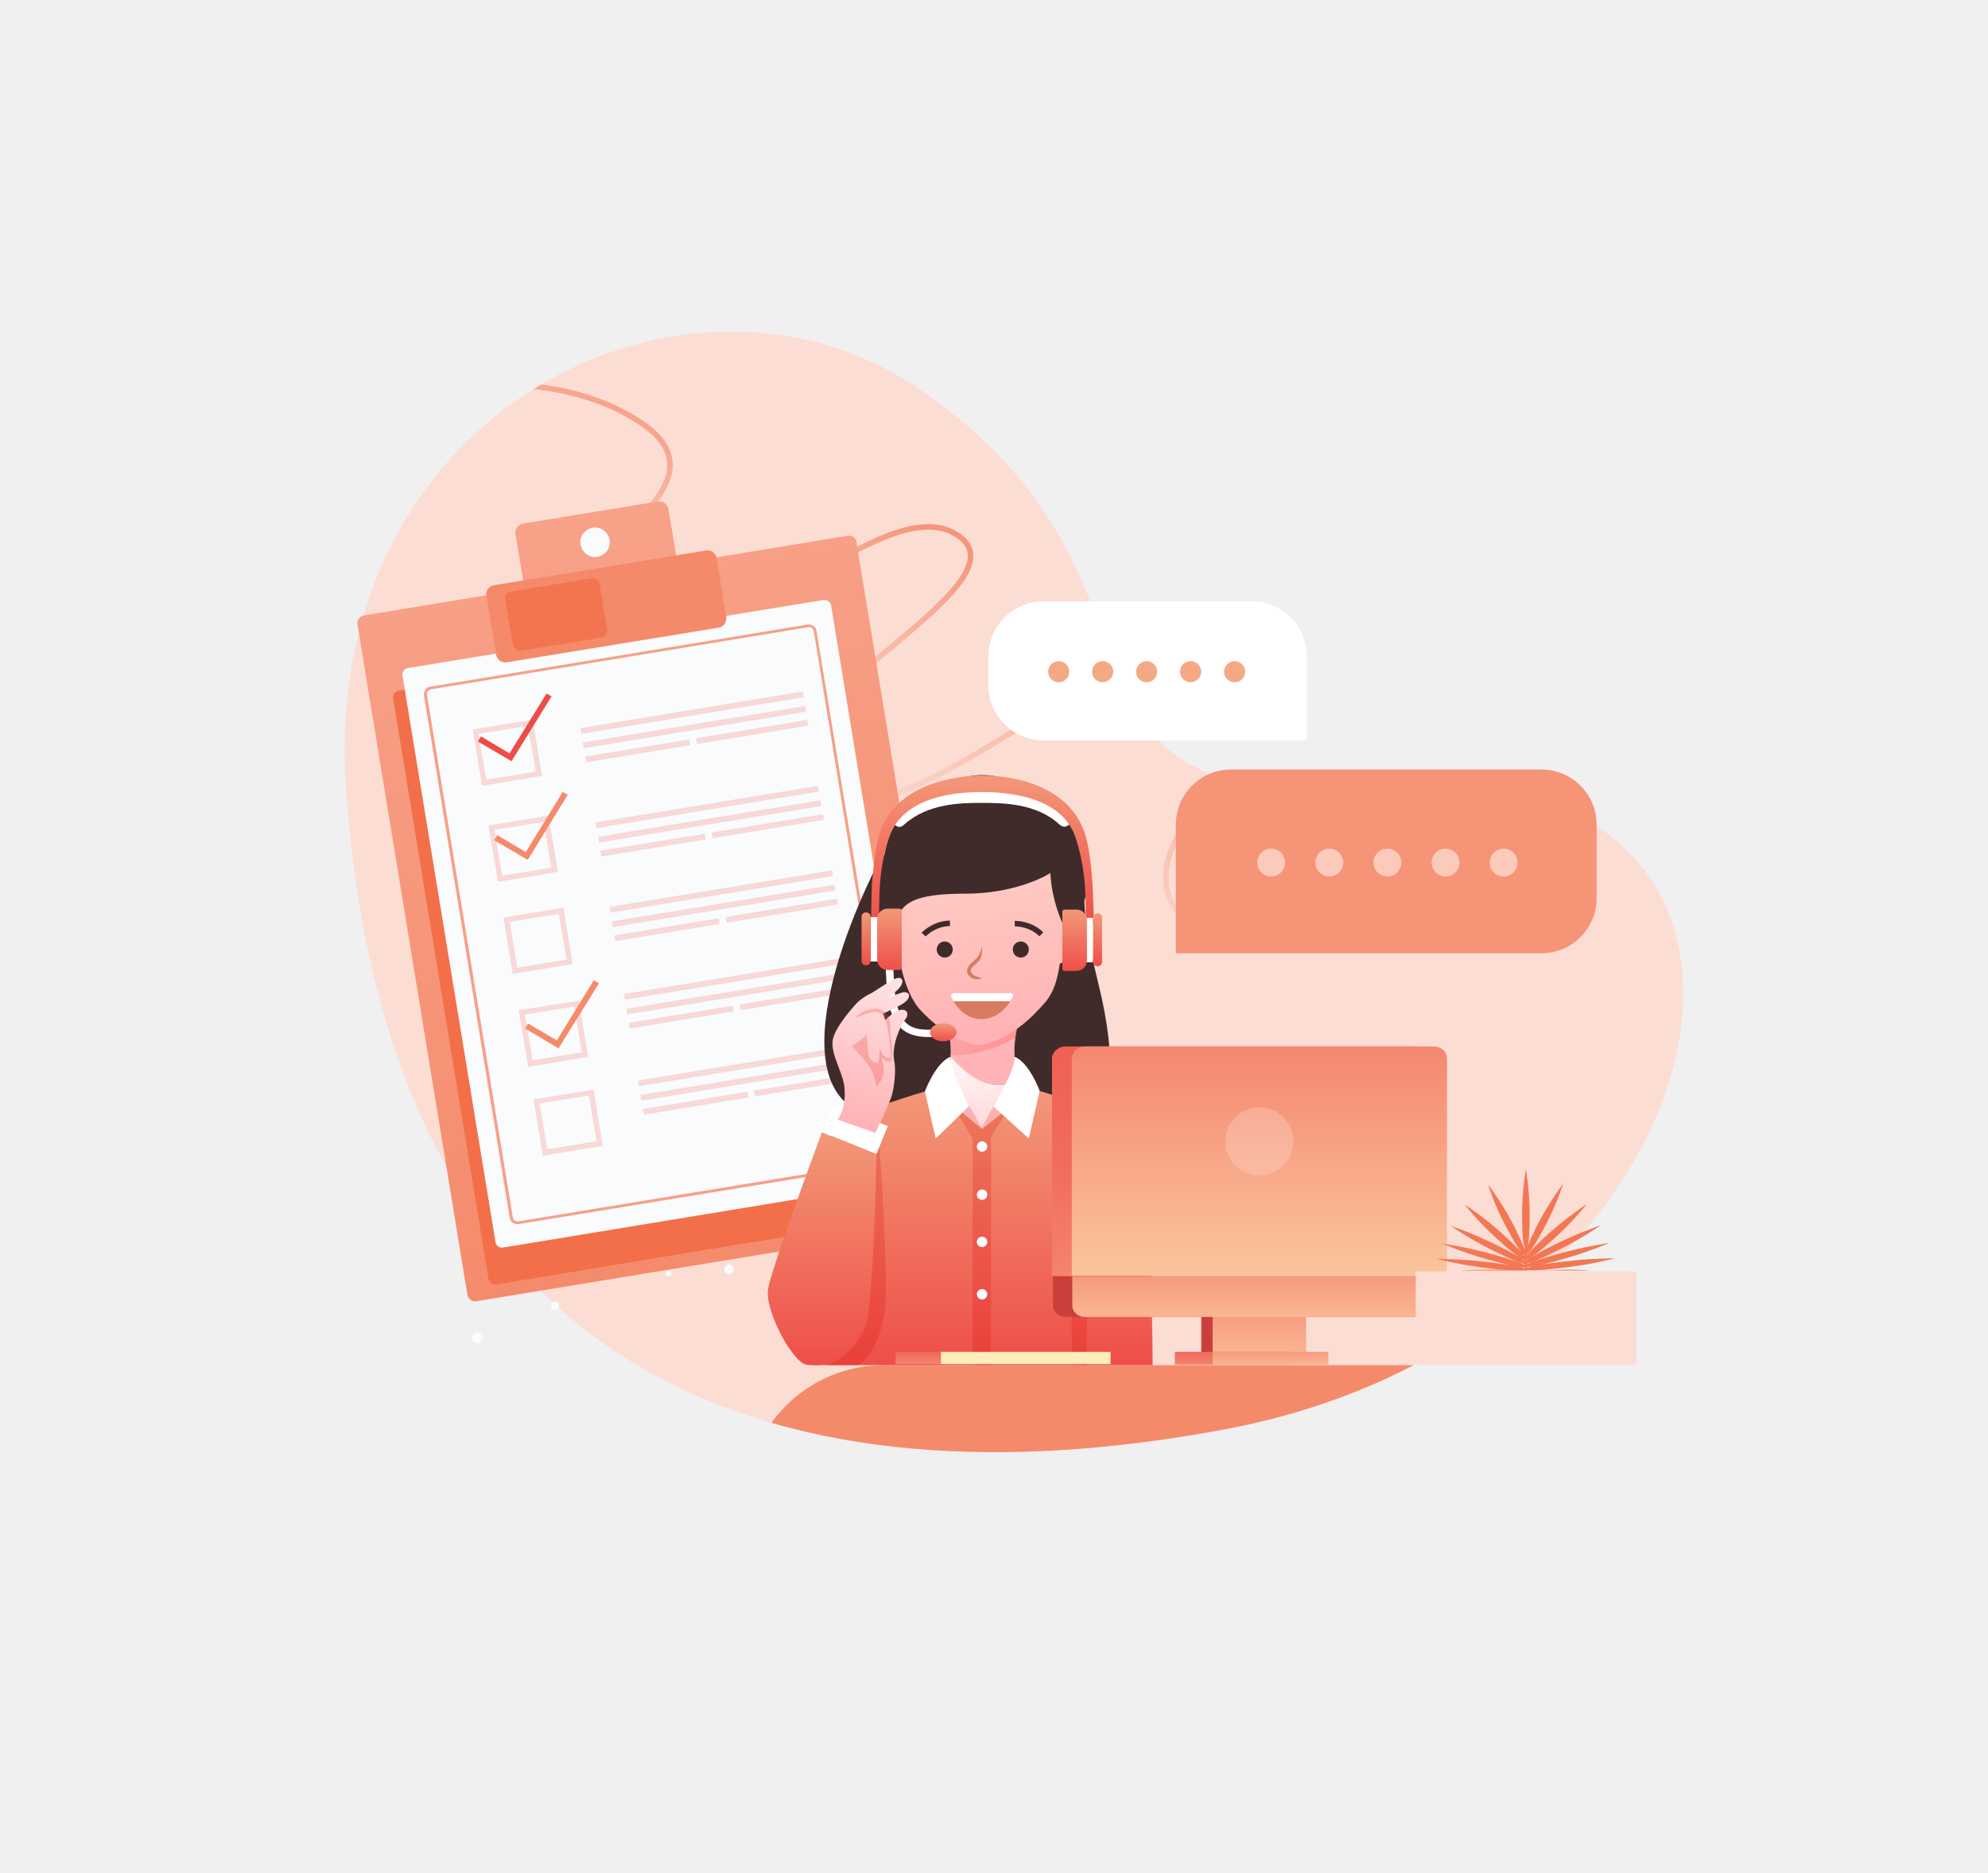
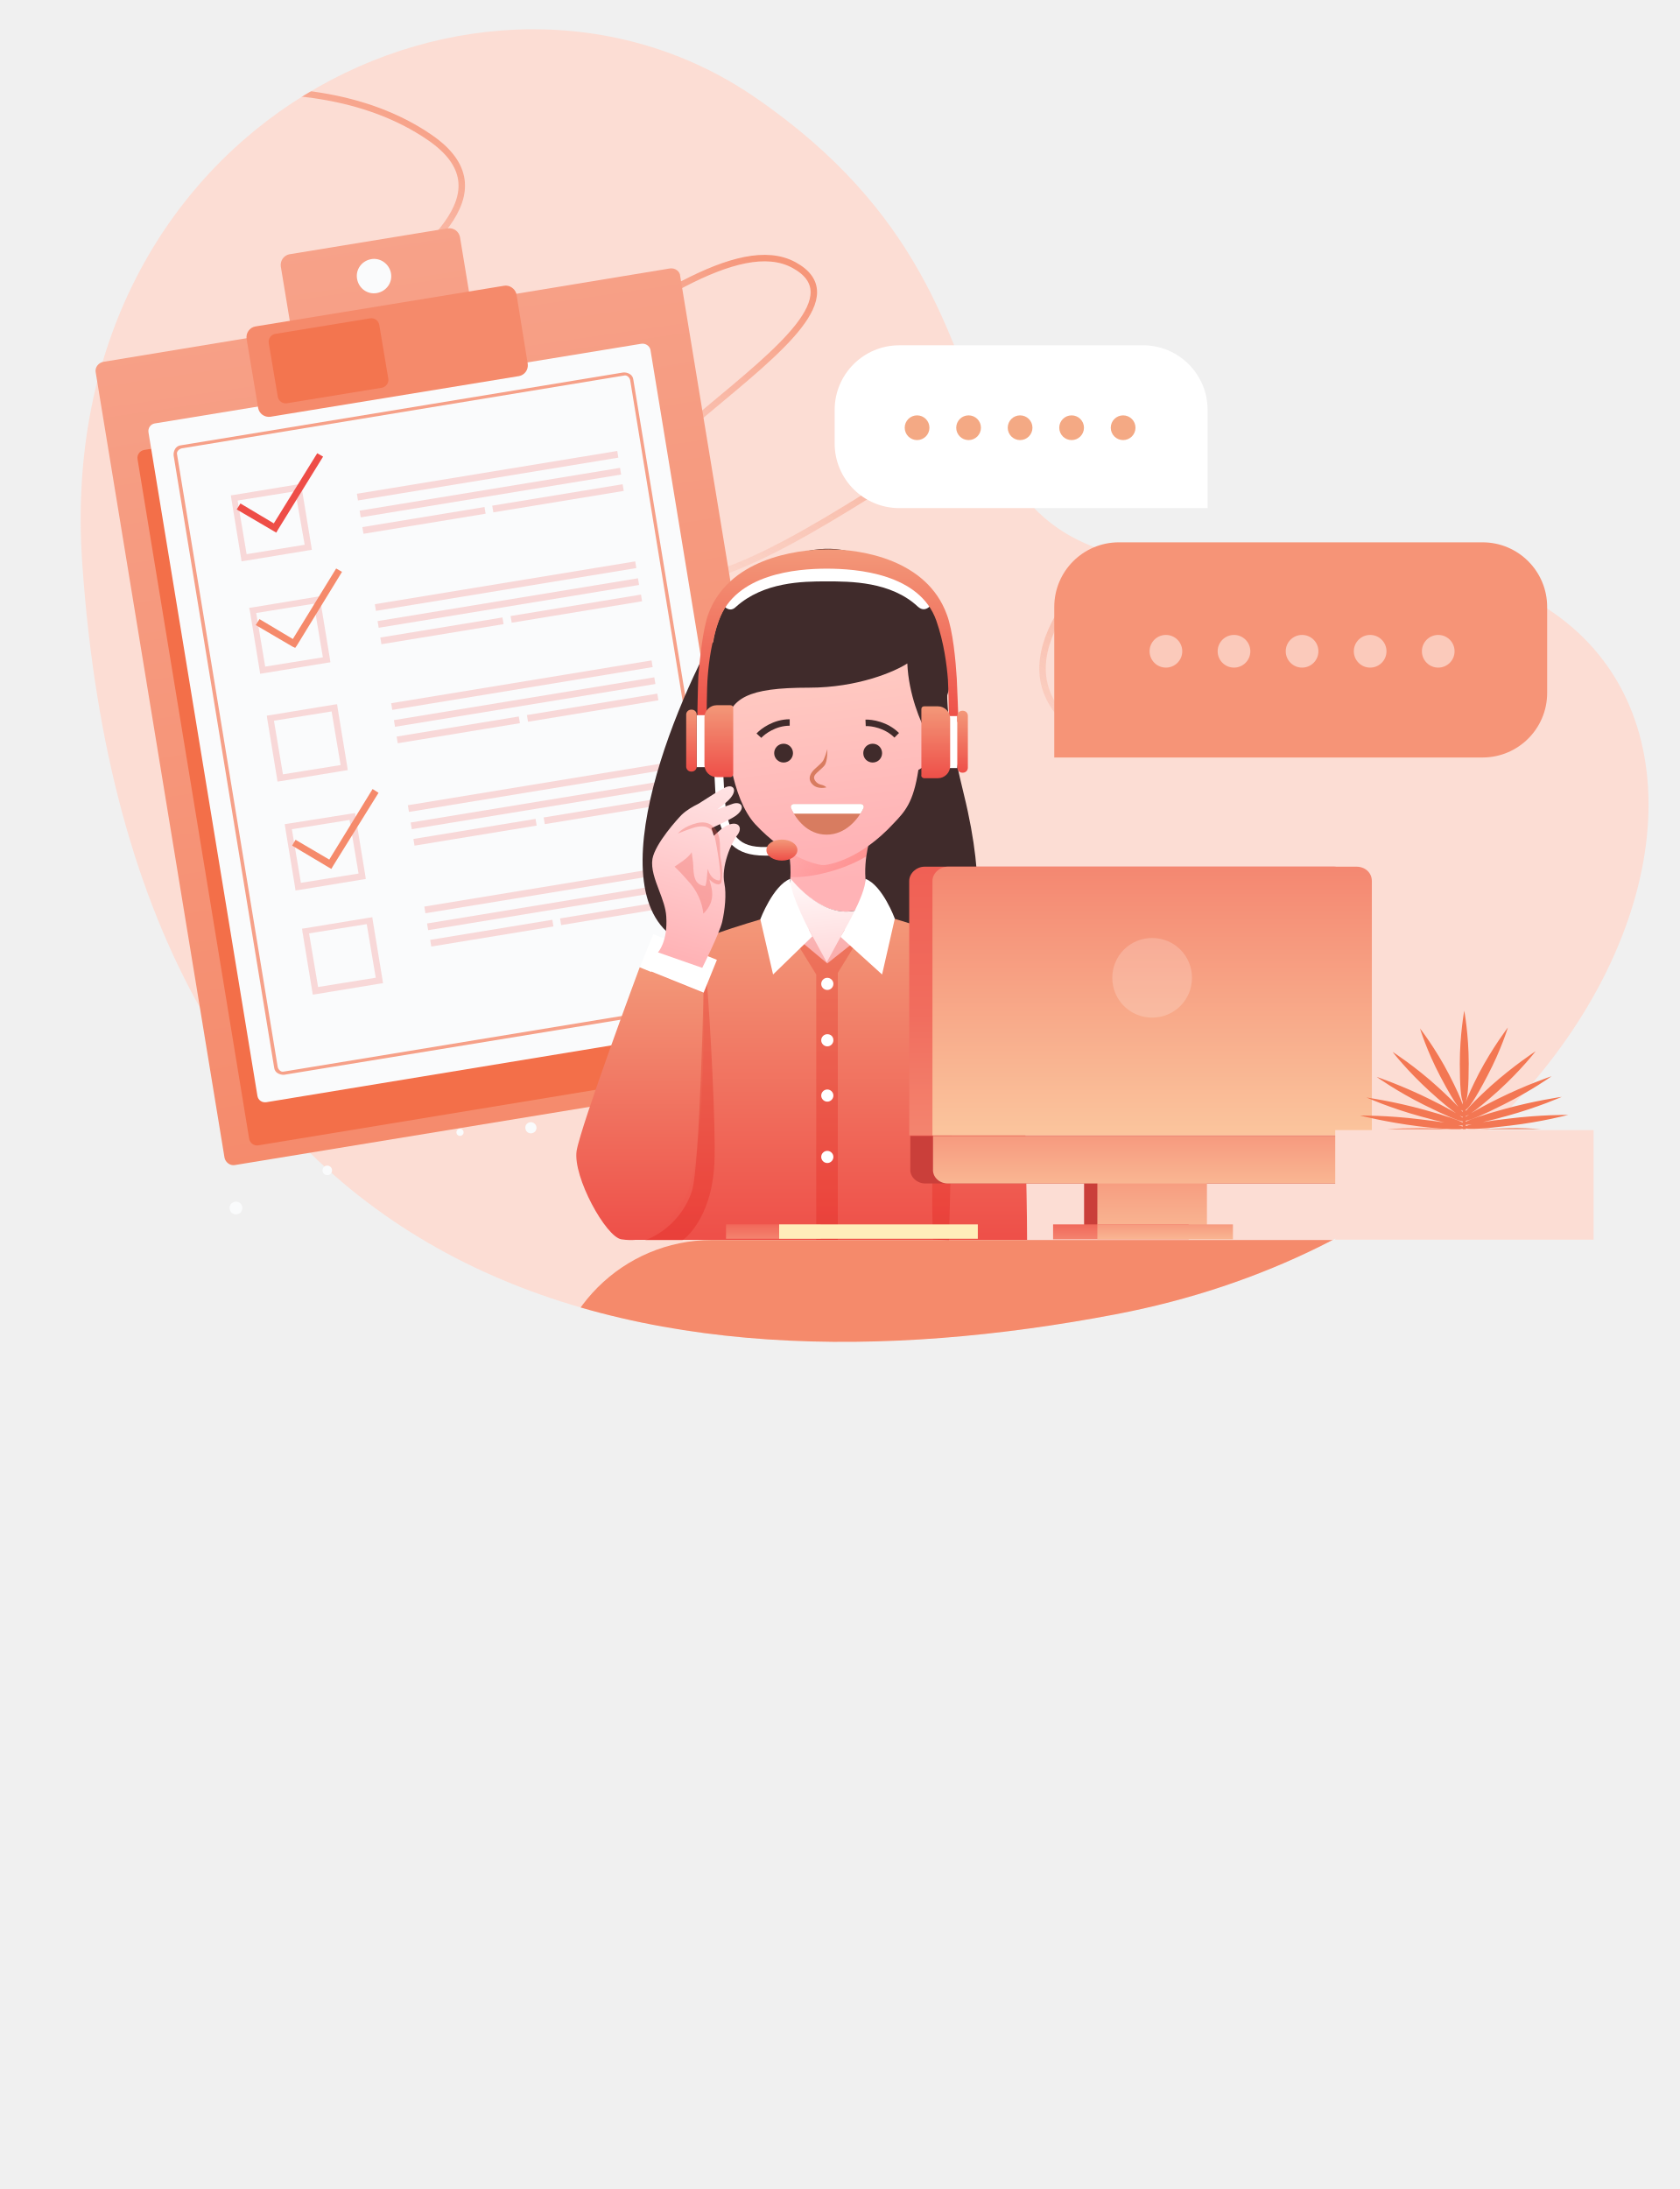
- <svg xmlns="http://www.w3.org/2000/svg" width="721" height="679" viewBox="0 0 721 679" fill="none">
+ <svg xmlns="http://www.w3.org/2000/svg" width="521" height="679" viewBox="100 200 520 500" fill="none">
  <path d="M333.447 141.051C249.575 83.781 116.121 148.687 125.447 285.234C141.349 518.052 303.583 545.096 445.446 518.052C631.082 482.664 673.912 270.297 502.501 285.234C364.941 297.221 438.287 212.639 333.447 141.051Z" fill="#FCDDD4" />
  <mask id="mask0" style="mask-type:alpha" maskUnits="userSpaceOnUse" x="124" y="120" width="487" height="407">
    <path d="M333.446 141.052C249.574 83.781 116.12 148.687 125.446 285.234C141.348 518.052 303.582 545.096 445.445 518.052C631.081 482.664 673.911 270.298 502.5 285.234C364.94 297.221 438.286 212.64 333.446 141.052Z" fill="#FCDDD4" />
  </mask>
  <g mask="url(#mask0)">
    <path opacity="0.7" d="M100.519 156.138C128.15 144.006 193.327 126.525 232.987 153.649C282.562 187.555 129.198 231.389 176.394 257.186C223.591 282.983 311.783 174.591 345.87 193.222C379.956 211.854 259.138 261.561 294.292 287.585C329.446 313.608 432.546 199.748 475.215 221.368C517.884 242.988 373.21 305.189 441.383 342.452" stroke="url(#paint0_linear)" stroke-width="2" />
    <path d="M270.447 545.051C270.447 517.437 292.833 495.051 320.447 495.051L587.447 495.051L587.447 605.051L270.447 605.051L270.447 545.051Z" fill="#F58A6B" />
  </g>
  <path fill-rule="evenodd" clip-rule="evenodd" d="M157.814 299.676C159.451 301.023 160.731 302.466 161.741 303.854L164.372 300.343C163.124 299.019 161.908 297.814 160.454 296.673L157.814 299.676Z" fill="#3E1A0B" />
  <path fill-rule="evenodd" clip-rule="evenodd" d="M166.347 305.808C164.868 303.143 161.564 302.243 158.931 303.841L155.44 306.052C152.807 307.651 151.969 311.192 153.33 313.889C154.809 316.554 158.113 317.454 160.746 315.856L164.237 313.645C166.87 312.046 167.859 308.592 166.347 305.808Z" fill="#F69E9F" />
  <path fill-rule="evenodd" clip-rule="evenodd" d="M307.546 194.245L245.718 204.434L242.425 184.524C242.097 182.826 240.492 181.598 238.643 181.838L189.633 189.868C187.935 190.196 186.706 191.8 186.946 193.649L190.24 213.559L131.96 223.18C130.499 223.444 129.358 224.897 129.622 226.358L169.513 469.512C169.776 470.972 171.231 472.113 172.691 471.849L348.309 443.033C349.769 442.77 350.911 441.316 350.647 439.856L310.637 196.733C310.58 195.091 309.038 194.1 307.546 194.245Z" fill="url(#paint1_linear)" />
  <path fill-rule="evenodd" clip-rule="evenodd" d="M298.966 225.048L144.635 250.456C143.293 250.688 142.358 251.959 142.59 253.3L177.149 463.697C177.38 465.038 178.651 465.973 179.993 465.741L334.324 440.333C335.666 440.101 336.601 438.83 336.369 437.489L301.81 227.092C301.579 225.751 300.307 224.816 298.966 225.048Z" fill="#F36F49" />
  <path fill-rule="evenodd" clip-rule="evenodd" d="M298.491 217.591L147.913 242.248C146.572 242.48 145.756 243.719 145.988 245.06L179.715 450.45C179.947 451.791 181.186 452.607 182.527 452.376L333.192 427.567C334.533 427.335 335.35 426.096 335.118 424.755L301.391 219.365C301.072 218.175 299.832 217.359 298.491 217.591Z" fill="#FAFBFC" />
  <path opacity="0.8" d="M292.961 226.472L155.979 249.017C155.233 249.089 154.583 249.518 154.234 250.122C153.885 250.726 153.688 251.416 153.76 252.162L184.889 441.666C184.962 442.412 185.391 443.062 185.995 443.411C186.598 443.759 187.289 443.957 188.035 443.884L325.049 421.458C325.795 421.386 326.446 420.956 326.794 420.353C327.143 419.749 327.34 419.058 327.268 418.312L296.107 228.69C296.035 227.944 295.605 227.294 295.002 226.945C294.398 226.597 293.707 226.399 292.961 226.472ZM326.165 418.48C326.292 418.957 326.15 419.377 325.857 419.711C325.563 420.045 325.238 420.26 324.762 420.387L187.899 442.9C187.423 443.028 187.002 442.885 186.669 442.592C186.335 442.299 186.12 441.974 185.993 441.498L154.831 251.875C154.704 251.399 154.846 250.978 155.14 250.645C155.433 250.311 155.758 250.096 156.234 249.969L293.216 227.424C293.692 227.296 294.113 227.438 294.447 227.732C294.781 228.025 294.995 228.35 295.123 228.826L326.165 418.48Z" fill="#F58A6B" />
  <path fill-rule="evenodd" clip-rule="evenodd" d="M214.919 191.384C211.998 191.912 210.04 194.605 210.568 197.525C211.095 200.445 213.788 202.402 216.709 201.875C219.63 201.347 221.587 198.654 221.06 195.734C220.565 192.933 217.839 190.857 214.919 191.384Z" fill="#FAFBFC" />
  <path fill-rule="evenodd" clip-rule="evenodd" d="M256.041 199.627L179.038 212.224C177.339 212.551 176.111 214.156 176.351 216.005L179.94 237.494C180.268 239.192 181.872 240.42 183.722 240.18L260.725 227.583C262.423 227.256 263.652 225.651 263.412 223.802L259.91 202.162C259.463 200.496 257.739 199.299 256.041 199.627Z" fill="#F58A6B" />
  <path opacity="0.8" fill-rule="evenodd" clip-rule="evenodd" d="M214.599 209.711L185.264 214.51C183.923 214.742 182.987 216.013 183.219 217.354L186.009 233.955C186.24 235.296 187.512 236.231 188.853 235.999L218.188 231.2C219.529 230.968 220.464 229.697 220.232 228.356L217.443 211.755C217.211 210.414 215.94 209.479 214.599 209.711Z" fill="#F36F49" />
  <path opacity="0.2" d="M210.508 264.02L210.848 266.086L291.471 252.833L291.131 250.767L210.508 264.02Z" fill="#EE4D47" />
  <path opacity="0.2" d="M211.358 269.251L211.697 271.318L292.32 258.064L291.981 255.998L211.358 269.251Z" fill="#EE4D47" />
  <path opacity="0.2" d="M252.418 267.704L252.758 269.771L293.13 263.134L292.79 261.067L252.418 267.704Z" fill="#EE4D47" />
  <path opacity="0.2" d="M212.204 274.342L212.544 276.409L250.363 270.192L250.023 268.125L212.204 274.342Z" fill="#EE4D47" />
  <path opacity="0.2" d="M216.069 298.205L216.408 300.272L297.031 287.019L296.692 284.952L216.069 298.205Z" fill="#EE4D47" />
  <path opacity="0.2" d="M216.918 303.437L217.258 305.504L297.881 292.25L297.541 290.183L216.918 303.437Z" fill="#EE4D47" />
  <path opacity="0.2" d="M258.103 301.87L258.442 303.937L298.815 297.3L298.475 295.233L258.103 301.87Z" fill="#EE4D47" />
  <path opacity="0.2" d="M217.767 308.528L218.106 310.594L255.925 304.378L255.585 302.311L217.767 308.528Z" fill="#EE4D47" />
  <path opacity="0.2" d="M221.125 328.865L221.465 330.932L302.088 317.678L301.748 315.612L221.125 328.865Z" fill="#EE4D47" />
  <path opacity="0.2" d="M221.975 334.096L222.314 336.163L302.937 322.91L302.598 320.843L221.975 334.096Z" fill="#EE4D47" />
  <path opacity="0.2" d="M263.158 332.529L263.498 334.596L303.87 327.959L303.531 325.893L263.158 332.529Z" fill="#EE4D47" />
  <path opacity="0.2" d="M222.821 339.188L223.161 341.255L260.98 335.038L260.64 332.971L222.821 339.188Z" fill="#EE4D47" />
  <path opacity="0.2" d="M226.295 360.445L226.635 362.512L307.258 349.259L306.918 347.192L226.295 360.445Z" fill="#EE4D47" />
  <path opacity="0.2" d="M227.166 365.798L227.506 367.865L308.129 354.612L307.789 352.545L227.166 365.798Z" fill="#EE4D47" />
  <path opacity="0.2" d="M268.348 364.231L268.688 366.298L309.06 359.662L308.72 357.595L268.348 364.231Z" fill="#EE4D47" />
  <path opacity="0.2" d="M228.012 370.89L228.352 372.957L266.17 366.74L265.831 364.673L228.012 370.89Z" fill="#EE4D47" />
  <path opacity="0.2" d="M231.386 391.822L231.726 393.889L312.349 380.636L312.009 378.569L231.386 391.822Z" fill="#EE4D47" />
  <path opacity="0.2" d="M232.236 397.054L232.575 399.121L313.198 385.867L312.858 383.8L232.236 397.054Z" fill="#EE4D47" />
  <path opacity="0.2" d="M273.419 395.486L273.759 397.553L314.131 390.917L313.791 388.85L273.419 395.486Z" fill="#EE4D47" />
  <path opacity="0.2" d="M233.205 402.126L233.545 404.192L271.364 397.976L271.024 395.909L233.205 402.126Z" fill="#EE4D47" />
  <path opacity="0.2" d="M172.468 264.37L171.484 264.506L171.62 265.49L174.649 283.94L174.786 284.924L175.77 284.788L195.564 281.525L196.548 281.388L196.412 280.404L193.383 261.955L193.246 260.971L192.262 261.107L172.468 264.37ZM194.34 279.812L176.363 282.715L173.573 266.115L191.431 263.243L194.34 279.812Z" fill="#EE4D47" />
  <path opacity="0.2" d="M178.105 299.214L177.12 299.35L177.376 300.302L180.405 318.752L180.541 319.736L181.526 319.6L201.32 316.337L202.304 316.201L202.168 315.217L199.138 296.767L199.002 295.783L198.018 295.919L178.105 299.214ZM199.977 314.656L182.119 317.527L179.329 300.927L197.187 298.055L199.977 314.656Z" fill="#EE4D47" />
  <path opacity="0.2" d="M183.597 332.566L182.613 332.702L182.749 333.686L185.778 352.136L185.914 353.12L186.899 352.984L206.693 349.721L207.677 349.584L207.541 348.6L204.511 330.151L204.375 329.167L203.391 329.303L183.597 332.566ZM205.469 348.008L187.611 350.879L184.821 334.279L202.679 331.407L205.469 348.008Z" fill="#EE4D47" />
  <path opacity="0.2" d="M189.152 366.156L188.168 366.292L188.304 367.276L191.366 385.845L191.502 386.829L192.486 386.693L212.281 383.43L213.265 383.294L213.129 382.31L210.099 363.86L209.963 362.876L208.979 363.012L189.152 366.156ZM211.024 381.598L193.166 384.47L190.377 367.869L208.235 364.998L211.024 381.598Z" fill="#EE4D47" />
  <path opacity="0.2" d="M194.509 398.524L193.525 398.661L193.661 399.645L196.691 418.094L196.827 419.078L197.811 418.942L217.605 415.679L218.589 415.543L218.453 414.559L215.424 396.109L215.287 395.125L214.303 395.261L194.509 398.524ZM216.349 413.847L198.491 416.719L195.701 400.118L213.559 397.247L216.349 413.847Z" fill="#EE4D47" />
  <path d="M184.783 273.188L174.456 267.026L173.291 268.869L184.643 275.522L185.548 276.045L186.071 275.139L200.04 252.517L198.229 251.472L184.783 273.188Z" fill="#EE4D47" />
  <path d="M190.675 308.984L180.348 302.822L179.183 304.665L190.535 311.318L191.408 311.722L191.963 310.935L205.901 288.194L204.09 287.149L190.675 308.984Z" fill="#F58A6B" />
  <path d="M201.954 377.268L191.508 371.138L190.463 372.949L201.695 379.634L202.601 380.156L203.124 379.251L217.212 356.597L215.369 355.433L201.954 377.268Z" fill="#F58A6B" />
  <path fill-rule="evenodd" clip-rule="evenodd" d="M172.553 483.239C171.482 483.526 170.872 484.582 171.159 485.653C171.446 486.725 172.502 487.334 173.574 487.047C174.645 486.76 175.255 485.704 174.968 484.633C174.681 483.562 173.624 482.952 172.553 483.239Z" fill="#FAFBFC" />
  <path d="M201.943 474.838C202.688 474.504 203.021 473.629 202.686 472.884C202.351 472.139 201.476 471.806 200.731 472.141C199.986 472.476 199.653 473.351 199.988 474.096C200.323 474.841 201.198 475.173 201.943 474.838Z" fill="#FAFBFC" />
  <path d="M242.727 462.777C243.319 462.618 243.67 462.01 243.512 461.419C243.353 460.827 242.745 460.476 242.153 460.635C241.562 460.793 241.211 461.401 241.369 461.993C241.528 462.585 242.136 462.936 242.727 462.777Z" fill="#FAFBFC" />
  <path fill-rule="evenodd" clip-rule="evenodd" d="M263.942 458.623C262.99 458.879 262.467 459.784 262.722 460.736C262.977 461.688 263.883 462.211 264.835 461.956C265.787 461.701 266.31 460.795 266.055 459.843C265.832 459.01 264.894 458.368 263.942 458.623Z" fill="#FAFBFC" />
  <path fill-rule="evenodd" clip-rule="evenodd" d="M296.195 451.384C295.838 451.48 295.663 451.782 295.759 452.139C295.855 452.496 296.157 452.67 296.514 452.575C296.871 452.479 297.045 452.177 296.949 451.82C296.973 451.431 296.552 451.289 296.195 451.384Z" fill="#FAFBFC" />
  <path fill-rule="evenodd" clip-rule="evenodd" d="M362.82 429.578C362.225 429.737 361.996 430.309 362.123 430.785C362.283 431.38 362.855 431.61 363.331 431.482C363.926 431.323 364.155 430.751 364.028 430.275C364.019 429.767 363.416 429.418 362.82 429.578Z" fill="#FAFBFC" />
  <path d="M473.926 238.052C473.926 227.006 464.971 218.052 453.926 218.052H378.446C367.401 218.052 358.446 227.006 358.446 238.052V248.454C358.446 259.5 367.401 268.454 378.446 268.454H473.926V238.052Z" fill="white" />
  <circle r="3.828" transform="matrix(-1 0 0 1 447.768 243.572)" fill="#F4A984" />
  <circle r="3.828" transform="matrix(-1 0 0 1 431.816 243.572)" fill="#F4A984" />
  <circle r="3.828" transform="matrix(-1 0 0 1 415.866 243.572)" fill="#F4A984" />
  <circle r="3.828" transform="matrix(-1 0 0 1 399.916 243.572)" fill="#F4A984" />
  <circle r="3.828" transform="matrix(-1 0 0 1 383.966 243.572)" fill="#F4A984" />
  <path d="M324.447 405.552C280.847 405.552 302.947 342.552 319.447 311.051C328.281 304.385 349.947 290.952 365.947 290.552C381.947 290.152 391.947 310.052 394.947 320.052C393.114 320.218 391.247 327.852 398.447 357.052C405.647 386.252 402.114 401.552 399.447 405.552H324.447Z" fill="#402B2B" />
  <path d="M370.047 390.592C365.934 383.403 369.019 372.277 369.019 372.277L356.338 374.845L343.658 372.277C343.658 372.277 345.2 377.583 344.686 383.403C349.142 388.538 359.423 398.124 370.047 390.592Z" fill="url(#paint2_linear)" />
  <path d="M368.245 376.285C365.47 377.957 361.962 379.504 358.037 380.691C353.113 382.18 348.422 382.831 344.739 382.691C345.077 377.158 343.658 372.277 343.658 372.277L356.338 374.845L369.019 372.277C369.019 372.277 368.571 373.89 368.245 376.285Z" fill="url(#paint3_linear)" style="mix-blend-mode:multiply" />
  <path d="M325.323 400.691C332.691 407.196 347.257 421.403 356.51 421.403C365.763 421.403 382.213 407.88 389.581 401.376C385.983 400.007 375.016 395.727 372.446 393.502C371.589 392.646 370.732 391.619 370.218 390.592C359.594 398.124 349.313 388.538 344.858 383.232C344.515 386.998 343.487 390.763 340.574 393.331C337.661 395.727 328.75 399.322 325.323 400.691Z" fill="url(#paint4_linear)" />
  <path d="M391.223 333.422C390.024 331.197 388.139 330.854 386.939 331.197C386.939 331.197 383.512 320.242 381.113 312.197C373.06 308.431 365.52 305.179 356.438 304.494V304.323C355.067 304.323 352.669 304.323 351.298 304.323C345.643 304.494 339.988 304.665 334.505 305.692C333.134 306.035 331.763 306.377 330.392 306.377C328.679 315.449 325.766 331.368 324.566 331.197H324.395C324.224 331.197 324.224 331.197 324.052 331.025C322.853 330.683 321.482 331.025 320.283 333.079C318.226 336.845 320.283 344.377 323.024 346.602C324.395 347.629 325.595 348.485 326.451 348.998C327.822 355.845 330.221 362.349 333.82 366.286C343.244 376.385 351.983 378.611 354.382 378.953C354.553 378.953 354.896 378.953 355.067 378.953C355.067 378.953 355.239 378.953 355.41 378.953C357.124 378.782 366.548 377.07 376.658 366.115C380.257 362.349 382.827 359.611 384.369 349.512C385.397 348.998 386.425 348.142 388.139 346.773C391.223 344.719 393.279 337.188 391.223 333.422Z" fill="url(#paint5_linear)" />
  <path d="M356.184 343.052C356.184 343.052 356.315 346.908 355.272 348.177C354.229 349.446 352.251 350.674 352.087 351.623C351.896 352.391 352.725 353.739 354.17 354.07C355.615 354.4 355.85 354.918 355.85 354.918C355.85 354.918 353.182 355.699 351.514 353.926C349.846 352.154 351.108 350.297 352.33 349.185C353.552 348.073 354.102 347.619 354.623 346.985C355.296 346.327 356.184 343.052 356.184 343.052Z" fill="#D87C60" />
  <path d="M366.513 360.052H345.812C345.136 360.052 344.66 360.707 344.931 361.326C346.39 364.661 349.972 369.552 355.947 369.552C361.899 369.552 365.731 364.7 367.377 361.367C367.685 360.743 367.209 360.052 366.513 360.052Z" fill="#D87C60" />
  <path fill-rule="evenodd" clip-rule="evenodd" d="M366.423 363.052H345.814C345.463 362.454 345.169 361.869 344.931 361.326C344.66 360.707 345.136 360.052 345.812 360.052H366.513C367.209 360.052 367.685 360.743 367.377 361.367C367.114 361.898 366.796 362.469 366.423 363.052Z" fill="white" />
  <path d="M376.045 291.999C401.577 295.251 395.579 326.404 390.61 331.881L386.947 338.052C385.114 334.885 381.347 326.152 380.947 316.552C377.114 319.052 365.647 324.052 350.447 324.052C331.447 324.052 326.24 327.197 324.447 336.052C319.992 326.124 316.928 306.035 327.894 294.738C342.974 278.99 365.764 275.224 376.045 291.999Z" fill="#402B2B" />
  <path d="M324.466 335.989L325.323 343.35C325.323 343.35 322.752 341.98 322.238 338.557C322.067 336.503 322.924 335.134 324.466 335.989Z" fill="#ED8A40" />
  <path d="M386.666 335.989L385.81 343.35C385.81 343.35 388.38 341.98 388.894 338.557C389.065 336.503 388.38 335.134 386.666 335.989Z" fill="#ED8A40" />
  <path d="M373.133 344.312C373.133 345.853 371.933 347.222 370.22 347.222C368.677 347.222 367.307 346.024 367.307 344.312C367.307 342.772 368.506 341.402 370.22 341.402C371.933 341.402 373.133 342.772 373.133 344.312Z" fill="#402B2B" />
  <path d="M342.631 347.222C344.24 347.222 345.544 345.919 345.544 344.312C345.544 342.705 344.24 341.402 342.631 341.402C341.022 341.402 339.718 342.705 339.718 344.312C339.718 345.919 341.022 347.222 342.631 347.222Z" fill="#402B2B" />
  <path d="M334.988 338.912C336.237 337.55 339.893 334.825 344.526 334.825" stroke="#402B2B" stroke-width="2" />
  <path d="M368.028 334.942C369.874 334.862 374.386 335.52 377.662 338.796" stroke="#402B2B" stroke-width="2" />
  <path d="M417.512 439.547C418.198 421.061 412.543 410.106 403.975 405.484C395.408 400.863 375.188 395.043 374.502 394.872L356.168 409.421L338.689 394.872C338.004 395.043 317.27 400.863 308.874 405.484C300.306 410.106 294.651 421.061 295.337 439.547C295.851 454.439 294.823 477.889 294.994 495.006H418.026C418.026 477.889 416.998 454.439 417.512 439.547Z" fill="url(#paint6_linear)" />
  <path d="M366.277 401.205L361.479 398.98L355.996 409.079L350.512 398.98L345.543 401.205L352.74 412.845V495.006H359.423V412.331L366.277 401.205Z" fill="#EE4D47" fill-opacity="0.29" style="mix-blend-mode:multiply" />
  <path d="M344.687 383.232C344.515 388.196 351.541 401.034 351.541 401.034L339.375 412.844L335.434 395.728C335.434 395.728 339.375 385.286 344.687 383.232Z" fill="white" />
  <path d="M367.99 383.232C368.162 388.196 360.279 401.205 360.279 401.205L373.131 412.844L377.072 395.556C377.072 395.556 373.302 385.286 367.99 383.232Z" fill="white" />
  <path d="M358.054 415.754C358.054 416.781 357.197 417.637 356.169 417.637C355.141 417.637 354.284 416.781 354.284 415.754C354.284 414.727 355.141 413.872 356.169 413.872C357.197 413.872 358.054 414.727 358.054 415.754Z" fill="white" />
  <path d="M358.053 433.214C358.053 434.241 357.196 435.097 356.168 435.097C355.14 435.097 354.283 434.241 354.283 433.214C354.283 432.187 355.14 431.331 356.168 431.331C357.196 431.331 358.053 432.015 358.053 433.214Z" fill="white" />
  <path d="M358.053 450.331C358.053 451.358 357.196 452.213 356.168 452.213C355.14 452.213 354.283 451.358 354.283 450.331C354.283 449.304 355.14 448.448 356.168 448.448C357.196 448.448 358.053 449.304 358.053 450.331Z" fill="white" />
  <path d="M358.053 469.33C358.053 470.358 357.196 471.213 356.168 471.213C355.14 471.213 354.283 470.358 354.283 469.33C354.283 468.303 355.14 467.448 356.168 467.448C357.196 467.448 358.053 468.303 358.053 469.33Z" fill="white" />
  <path d="M298.078 410.619C298.078 410.619 279.915 459.403 278.544 467.448C277.344 475.493 287.626 494.15 292.424 494.835C299.449 495.862 305.104 493.808 312.129 481.826C318.983 469.844 317.784 418.664 317.784 418.664L298.078 410.619Z" fill="url(#paint7_linear)" />
  <path d="M317.955 413.872C317.955 413.872 316.756 472.754 314.185 480.114C310.073 491.925 299.62 495.177 299.62 495.177H311.272C311.272 495.177 320.354 489.186 321.211 471.213C321.725 460.43 319.84 426.025 318.812 414.556C318.469 411.475 317.955 413.872 317.955 413.872Z" fill="#EE4D47" fill-opacity="0.29" style="mix-blend-mode:multiply" />
  <path d="M321.982 408.315L302.281 400.364L298.173 410.521L317.874 418.472L321.982 408.315Z" fill="white" />
  <path d="M396.436 422.259C396.436 422.259 389.41 455.637 388.896 469.331C388.382 483.024 388.896 494.835 388.896 494.835L393.866 495.177C393.866 495.177 395.065 435.268 396.436 422.259Z" fill="#EE4D47" fill-opacity="0.29" style="mix-blend-mode:multiply" />
  <path d="M336.803 376.043C327.379 376.043 324.294 371.422 322.409 364.404C321.553 360.638 321.21 350.539 321.21 350.197H323.952C323.952 350.368 324.294 360.467 325.151 363.89C326.865 370.566 329.435 373.989 338.688 373.304L338.859 376.043C338.174 376.043 337.489 376.043 336.803 376.043Z" fill="white" />
  <path d="M356.167 282.927C348.628 282.242 331.321 282.756 323.438 297.819C323.438 297.819 325.495 301.413 327.894 299.017C336.461 291.314 348.456 291.143 355.824 291.143C363.364 291.143 375.873 291.143 384.269 299.017C386.839 301.242 388.724 297.819 388.724 297.819C381.013 282.756 363.707 282.242 356.167 282.927Z" fill="white" />
  <path d="M396.778 334.62C396.778 334.62 396.435 324.179 396.264 321.269C395.921 315.62 395.064 306.377 393.179 301.413C387.01 284.467 366.962 281.215 356.509 281.215C345.885 281.215 325.494 284.467 319.326 301.242C317.612 306.035 316.755 314.593 316.241 320.413C316.07 323.836 315.898 334.449 315.898 334.449H318.811C318.811 334.449 318.811 323.836 319.154 320.413C319.497 315.962 320.354 309.458 322.581 303.296C327.722 288.747 346.742 287.206 355.995 287.206C365.42 287.206 384.783 288.747 389.923 303.296C392.322 310.143 393.179 317.161 393.522 321.611C393.693 324.521 393.865 334.62 393.865 334.62H396.778Z" fill="url(#paint8_linear)" />
  <path d="M319.497 332.566H315.728V348.656H319.497V332.566Z" fill="white" />
  <path d="M326.181 351.737H321.897C319.84 351.737 318.127 350.025 318.127 347.971V333.251C318.127 331.197 319.84 329.485 321.897 329.485H326.181C326.695 329.485 327.037 329.827 327.037 330.341V350.71C327.037 351.223 326.695 351.737 326.181 351.737Z" fill="url(#paint9_linear)" />
  <path d="M314.185 350.025H314.014C313.157 350.025 312.472 349.341 312.472 348.485V332.395C312.472 331.539 313.157 330.854 314.014 330.854H314.185C315.042 330.854 315.727 331.539 315.727 332.395V348.485C315.727 349.341 315.042 350.025 314.185 350.025Z" fill="url(#paint10_linear)" />
  <path d="M392.625 348.934H396.395V332.844H392.625V348.934Z" fill="white" />
  <path d="M386.154 352.079H390.438C392.494 352.079 394.208 350.367 394.208 348.313V333.593C394.208 331.539 392.494 329.827 390.438 329.827H386.154C385.64 329.827 385.297 330.169 385.297 330.683V351.052C385.126 351.566 385.64 352.079 386.154 352.079Z" fill="url(#paint11_linear)" />
  <path d="M397.978 350.368H398.149C399.006 350.368 399.691 349.683 399.691 348.827V332.737C399.691 331.881 399.006 331.197 398.149 331.197H397.978C397.121 331.197 396.436 331.881 396.436 332.737V348.827C396.436 349.683 397.121 350.368 397.978 350.368Z" fill="url(#paint12_linear)" />
  <path d="M346.914 374.331C346.914 376.043 344.858 377.584 342.116 377.584C339.546 377.584 337.318 376.214 337.318 374.331C337.318 372.448 339.375 371.079 342.116 371.079C344.687 371.079 346.914 372.448 346.914 374.331Z" fill="url(#paint13_linear)" />
  <path fill-rule="evenodd" clip-rule="evenodd" d="M311.102 363.377L311.102 363.376C312.696 361.884 314.522 360.854 316.275 359.985C319.428 357.945 323.104 355.625 324.467 354.989C327.209 353.62 328.923 356.016 324.981 359.44C324.126 360.183 323.134 360.974 322.104 361.758C324.244 360.938 326.138 360.234 327.037 359.953C329.95 359.098 331.321 361.836 326.694 364.404C324.813 365.448 322.449 366.577 320.307 367.55L321.041 369.881C321.041 369.881 323.097 367.998 323.782 367.485C328.066 364.575 330.294 366.971 328.409 369.539C326.353 372.106 323.268 379.467 324.296 384.602C324.982 388.025 324.468 392.818 323.611 396.584C322.754 400.178 317.442 410.791 317.442 410.791L303.734 405.998C303.734 405.998 306.818 402.746 306.304 394.872C306.152 392.291 305.124 389.576 304.101 386.875C302.818 383.485 301.543 380.119 302.02 377.07C302.877 372.278 309.902 364.576 311.102 363.377L311.102 363.377Z" fill="url(#paint14_linear)" />
  <path opacity="0.3" d="M323.439 383.917C323.782 379.638 323.439 378.782 323.096 376.728C322.754 374.331 323.268 371.25 322.24 369.025C321.04 366.629 319.155 365.26 315.9 365.944C311.616 366.971 309.902 369.196 309.902 369.196C309.902 369.196 313.329 367.827 315.043 367.314C317.613 366.629 320.183 366.8 321.212 369.881C321.726 371.764 322.068 374.331 322.411 376.214C322.582 377.584 323.61 383.575 322.754 383.746C321.897 383.746 320.012 383.232 319.155 380.151C318.984 380.836 318.813 385.458 318.298 385.458C315.214 385.115 314.871 382.719 314.7 380.151C314.7 378.953 314.529 377.241 314.186 375.016C312.987 376.899 310.074 378.611 308.874 379.467C310.245 380.665 312.815 383.575 313.843 384.773C315.728 386.998 317.442 390.421 317.784 394.016C322.411 389.566 319.841 384.944 319.669 383.403C320.869 384.773 323.268 385.8 323.439 383.917Z" fill="#EB5046" />
  <path d="M517.756 383.917C517.756 381.349 515.7 379.467 512.958 379.467H386.327C383.757 379.467 381.529 381.521 381.529 383.917V462.655H517.584V383.917H517.756Z" fill="url(#paint15_linear)" />
  <path d="M386.498 477.547H513.129C515.699 477.547 517.927 475.493 517.927 473.096V462.826H381.872V473.096C381.7 475.493 383.928 477.547 386.498 477.547Z" fill="#CA3F3A" />
  <path d="M469.606 475.664H435.678V491.754H469.606V475.664Z" fill="#CA3F3A" />
  <path d="M473.717 475.664H439.789V491.754H473.717V475.664Z" fill="url(#paint16_linear)" />
  <path d="M468.063 490.213H426.081V494.835H468.063V490.213Z" fill="url(#paint17_linear)" />
  <path d="M481.771 490.213H439.789V494.835H481.771V490.213Z" fill="url(#paint18_linear)" />
  <path d="M524.782 383.917C524.782 381.349 522.725 379.467 519.984 379.467H393.524C390.954 379.467 388.727 381.521 388.727 383.917V462.655H524.782V383.917Z" fill="url(#paint19_linear)" />
  <path d="M393.524 477.547H520.155C522.725 477.547 524.953 475.493 524.953 473.096V462.826H388.898V473.096C388.726 475.493 390.783 477.547 393.524 477.547Z" fill="url(#paint20_linear)" />
  <path opacity="0.2" d="M469.091 413.872C469.091 420.718 463.608 426.196 456.754 426.196C449.899 426.196 444.416 420.718 444.416 413.872C444.416 407.025 449.899 401.547 456.754 401.547C463.608 401.547 469.091 407.025 469.091 413.872Z" fill="white" />
  <path d="M354.111 490.213H324.81V494.664H354.111V490.213Z" fill="url(#paint21_linear)" />
  <path d="M402.776 490.213H341.26V494.664H402.776V490.213Z" fill="url(#paint22_linear)" />
  <g clip-path="url(#clip0)">
    <path d="M593.447 461.022H513.447V494.953H593.447V461.022Z" fill="#FCDDD4" />
    <path fill-rule="evenodd" clip-rule="evenodd" d="M553.892 452.177V452.254C554.527 450.485 555.798 447.669 557.935 443.469C562.177 435.427 566.912 429.249 566.912 429.249C566.912 429.249 564.841 436.114 560.599 444.155C556.848 451.352 554.794 454.256 553.892 454.696V455.106C554.979 453.677 557.372 451.226 561.585 447.391C568.589 441.115 575.494 436.604 575.494 436.604C575.494 436.604 571.055 442.39 564.052 448.764C559.944 452.451 557.222 454.661 555.523 455.794C557.253 454.725 559.943 453.258 563.855 451.314C572.535 446.999 580.427 444.351 580.427 444.351C580.427 444.351 574.311 448.764 565.63 453.079C559.019 456.44 555.44 457.867 553.892 458.14V458.435C555.284 457.664 558.845 456.428 565.63 454.55C575.198 451.902 583.583 450.726 583.583 450.726C583.583 450.726 576.283 453.962 566.715 456.61C563.596 457.473 561.105 458.107 559.155 458.549C561.131 458.22 563.682 457.866 566.912 457.492C577.072 456.217 585.556 456.315 585.556 456.315C585.556 456.315 577.566 458.473 567.405 459.65C559.225 460.676 555.201 460.812 553.892 460.52V460.728H552.905V460.588C552.723 460.641 552.469 460.684 552.116 460.728H549.255C547.085 460.63 543.83 460.434 539.292 459.846C529.132 458.571 521.142 456.511 521.142 456.511C521.142 456.511 529.625 456.413 539.785 457.688C542.838 458.042 545.285 458.369 547.213 458.669C545.314 458.232 542.929 457.621 539.982 456.806C530.315 454.158 523.114 450.922 523.114 450.922C523.114 450.922 531.499 452.098 541.067 454.746C548.021 456.67 551.589 457.921 552.905 458.687V458.341C551.414 458.091 547.824 456.634 541.068 453.275C532.387 448.96 526.271 444.547 526.271 444.547C526.271 444.547 534.163 447.195 542.844 451.51C546.51 453.333 549.103 454.735 550.838 455.785C549.11 454.599 546.464 452.435 542.646 448.96C535.642 442.586 531.203 436.8 531.203 436.8C531.203 436.8 538.108 441.213 545.112 447.587C548.123 450.327 550.204 452.361 551.543 453.82C550.392 452.331 548.606 449.389 546 444.449C541.758 436.408 539.687 429.543 539.687 429.543C539.687 429.543 544.52 435.721 548.663 443.763C551.053 448.402 552.36 451.377 552.905 453.101V452.179C552.375 450.962 552.017 447.445 552.017 440.429C552.017 431.406 553.398 424.052 553.398 424.052C553.398 424.052 554.779 431.406 554.779 440.429C554.779 447.441 554.422 450.958 553.892 452.177ZM552.905 455.049C552.759 455.038 552.568 454.928 552.326 454.706C552.553 454.976 552.746 455.218 552.905 455.435V455.049ZM552.905 456.91C552.665 456.847 552.353 456.711 551.962 456.493C552.34 456.744 552.653 456.967 552.905 457.164V456.91ZM553.892 456.892C554.163 456.685 554.496 456.452 554.898 456.191C554.484 456.437 554.152 456.598 553.892 456.683V456.892ZM552.905 459.57C552.588 459.591 552.139 459.569 551.543 459.497C552.174 459.658 552.62 459.808 552.905 459.947V459.57ZM553.892 459.79C554.262 459.62 554.85 459.431 555.693 459.227C554.89 459.347 554.298 459.394 553.892 459.379V459.79Z" fill="#F37753" />
    <path d="M548.071 460.728H529.625C532.486 460.532 535.938 460.434 539.588 460.434C543.139 460.434 546 460.532 548.071 460.728Z" fill="#F37753" />
    <path d="M558.626 460.728H577.072C574.212 460.532 570.759 460.336 567.109 460.434C563.46 460.532 560.698 460.63 558.626 460.728Z" fill="#F37753" />
  </g>
  <path d="M426.447 299.052C426.447 288.006 435.402 279.052 446.447 279.052H559.066C570.112 279.052 579.066 288.006 579.066 299.052V325.664C579.066 336.71 570.112 345.664 559.066 345.664H426.447V299.052Z" fill="#F69477" />
  <circle opacity="0.5" cx="461.018" cy="312.78" r="5.059" fill="white" />
  <circle opacity="0.5" cx="482.098" cy="312.78" r="5.059" fill="white" />
  <circle opacity="0.5" cx="503.178" cy="312.78" r="5.059" fill="white" />
  <circle opacity="0.5" cx="524.258" cy="312.78" r="5.059" fill="white" />
  <circle opacity="0.5" cx="545.339" cy="312.78" r="5.059" fill="white" />
  <defs>
    <linearGradient id="paint0_linear" x1="309.855" y1="178.118" x2="227.403" y2="328.965" gradientUnits="userSpaceOnUse">
      <stop stop-color="#F37753" />
      <stop offset="1" stop-color="white" stop-opacity="0" />
    </linearGradient>
    <linearGradient id="paint1_linear" x1="222.969" y1="144.035" x2="270.575" y2="470.013" gradientUnits="userSpaceOnUse">
      <stop stop-color="#F7A58D" />
      <stop offset="1" stop-color="#F58A6B" />
    </linearGradient>
    <linearGradient id="paint2_linear" x1="371.235" y1="382.548" x2="368.181" y2="348.762" gradientUnits="userSpaceOnUse">
      <stop stop-color="#FFB3B6" />
      <stop offset="1" stop-color="#FFC8C1" />
    </linearGradient>
    <linearGradient id="paint3_linear" x1="343.827" y1="378.589" x2="372.561" y2="388.937" gradientUnits="userSpaceOnUse">
      <stop stop-color="#FFB3B6" stop-opacity="0.31" />
      <stop offset="1" stop-color="#FFC8C1" />
    </linearGradient>
    <linearGradient id="paint4_linear" x1="396.81" y1="436.46" x2="390.681" y2="373.259" gradientUnits="userSpaceOnUse">
      <stop stop-color="#FFB3B6" />
      <stop offset="1" stop-color="white" />
    </linearGradient>
    <linearGradient id="paint5_linear" x1="395.32" y1="369.908" x2="389.436" y2="319.279" gradientUnits="userSpaceOnUse">
      <stop stop-color="#FFB3B6" />
      <stop offset="1" stop-color="#FFC8C1" />
    </linearGradient>
    <linearGradient id="paint6_linear" x1="356.5" y1="371.693" x2="356.5" y2="497.748" gradientUnits="userSpaceOnUse">
      <stop stop-color="#F4A984" />
      <stop offset="1" stop-color="#EE4D47" />
    </linearGradient>
    <linearGradient id="paint7_linear" x1="298.156" y1="391.072" x2="298.156" y2="497.379" gradientUnits="userSpaceOnUse">
      <stop stop-color="#F4A984" />
      <stop offset="1" stop-color="#EE4D47" />
    </linearGradient>
    <linearGradient id="paint8_linear" x1="356.338" y1="268.853" x2="356.338" y2="336.082" gradientUnits="userSpaceOnUse">
      <stop stop-color="#F4A984" />
      <stop offset="1" stop-color="#EE4D47" />
    </linearGradient>
    <linearGradient id="paint9_linear" x1="322.582" y1="324.334" x2="322.582" y2="352.346" gradientUnits="userSpaceOnUse">
      <stop stop-color="#F4A984" />
      <stop offset="1" stop-color="#EE4D47" />
    </linearGradient>
    <linearGradient id="paint10_linear" x1="314.1" y1="326.417" x2="314.1" y2="350.55" gradientUnits="userSpaceOnUse">
      <stop stop-color="#F4A984" />
      <stop offset="1" stop-color="#EE4D47" />
    </linearGradient>
    <linearGradient id="paint11_linear" x1="389.736" y1="324.676" x2="389.736" y2="352.688" gradientUnits="userSpaceOnUse">
      <stop stop-color="#F4A984" />
      <stop offset="1" stop-color="#EE4D47" />
    </linearGradient>
    <linearGradient id="paint12_linear" x1="398.063" y1="326.759" x2="398.063" y2="350.892" gradientUnits="userSpaceOnUse">
      <stop stop-color="#F4A984" />
      <stop offset="1" stop-color="#EE4D47" />
    </linearGradient>
    <linearGradient id="paint13_linear" x1="342.116" y1="369.573" x2="342.116" y2="377.762" gradientUnits="userSpaceOnUse">
      <stop stop-color="#F4A984" />
      <stop offset="1" stop-color="#EE4D47" />
    </linearGradient>
    <linearGradient id="paint14_linear" x1="315.447" y1="408.552" x2="337.947" y2="324.552" gradientUnits="userSpaceOnUse">
      <stop stop-color="#FFB3B6" />
      <stop offset="0.239" stop-color="#FFC5C7" />
      <stop offset="1" stop-color="white" />
    </linearGradient>
    <linearGradient id="paint15_linear" x1="430.552" y1="630.315" x2="430.552" y2="145.243" gradientUnits="userSpaceOnUse">
      <stop stop-color="#FFEDBA" />
      <stop offset="0.423" stop-color="#F16D5E" />
      <stop offset="0.652" stop-color="#EE4D47" />
    </linearGradient>
    <linearGradient id="paint16_linear" x1="451.998" y1="524.182" x2="451.998" y2="430.361" gradientUnits="userSpaceOnUse">
      <stop stop-color="#FFEDBA" />
      <stop offset="1" stop-color="#EE4D47" />
    </linearGradient>
    <linearGradient id="paint17_linear" x1="441.189" y1="512.324" x2="441.189" y2="485.824" gradientUnits="userSpaceOnUse">
      <stop stop-color="#FFEDBA" />
      <stop offset="1" stop-color="#EE4D47" />
    </linearGradient>
    <linearGradient id="paint18_linear" x1="454.897" y1="504.149" x2="454.897" y2="477.201" gradientUnits="userSpaceOnUse">
      <stop stop-color="#FFEDBA" />
      <stop offset="1" stop-color="#EE4D47" />
    </linearGradient>
    <linearGradient id="paint19_linear" x1="437.688" y1="517.093" x2="437.688" y2="300.459" gradientUnits="userSpaceOnUse">
      <stop stop-color="#FFEDBA" />
      <stop offset="1" stop-color="#EE4D47" />
    </linearGradient>
    <linearGradient id="paint20_linear" x1="437.852" y1="507.215" x2="437.852" y2="421.379" gradientUnits="userSpaceOnUse">
      <stop stop-color="#FFEDBA" />
      <stop offset="1" stop-color="#EE4D47" />
    </linearGradient>
    <linearGradient id="paint21_linear" x1="335.354" y1="511.505" x2="335.354" y2="485.986" gradientUnits="userSpaceOnUse">
      <stop stop-color="#FFEDBA" />
      <stop offset="1" stop-color="#EE4D47" />
    </linearGradient>
    <linearGradient id="paint22_linear" x1="363.397" y1="490.184" x2="363.397" y2="470.769" gradientUnits="userSpaceOnUse">
      <stop stop-color="#FFEDBA" />
      <stop offset="1" stop-color="#EE4D47" />
    </linearGradient>
    <clipPath id="clip0">
      <rect width="80" height="71" fill="white" transform="translate(513.447 424.052)" />
    </clipPath>
  </defs>
</svg>
